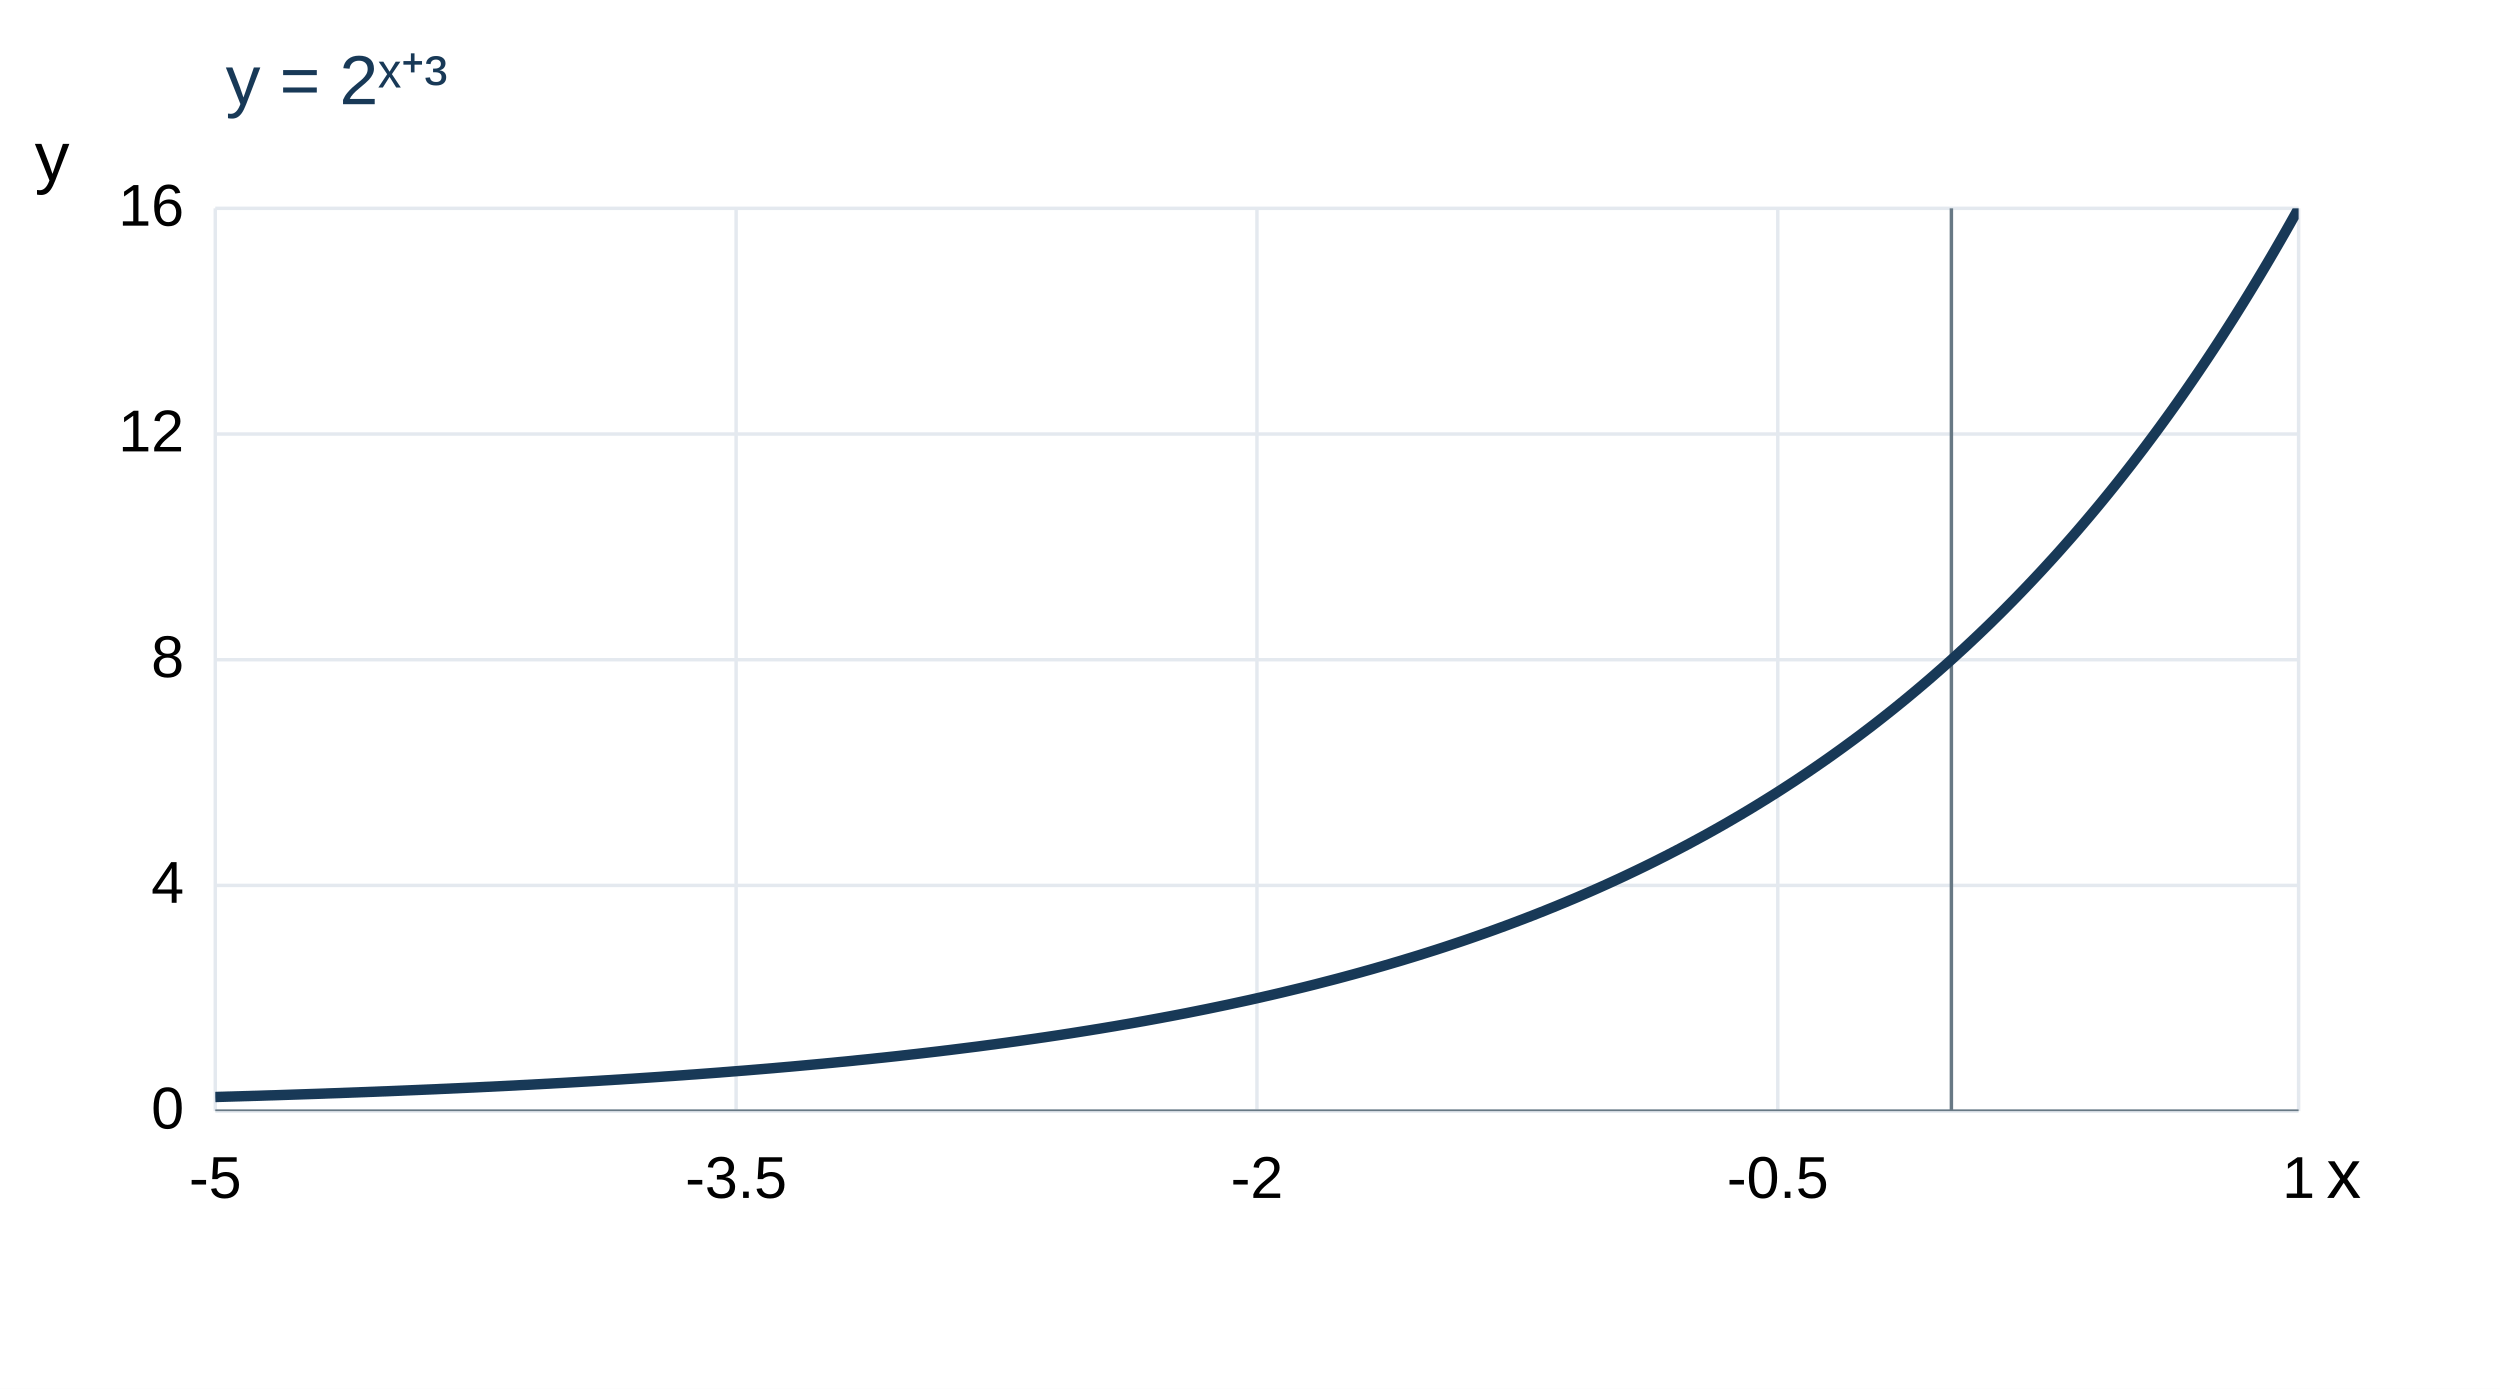
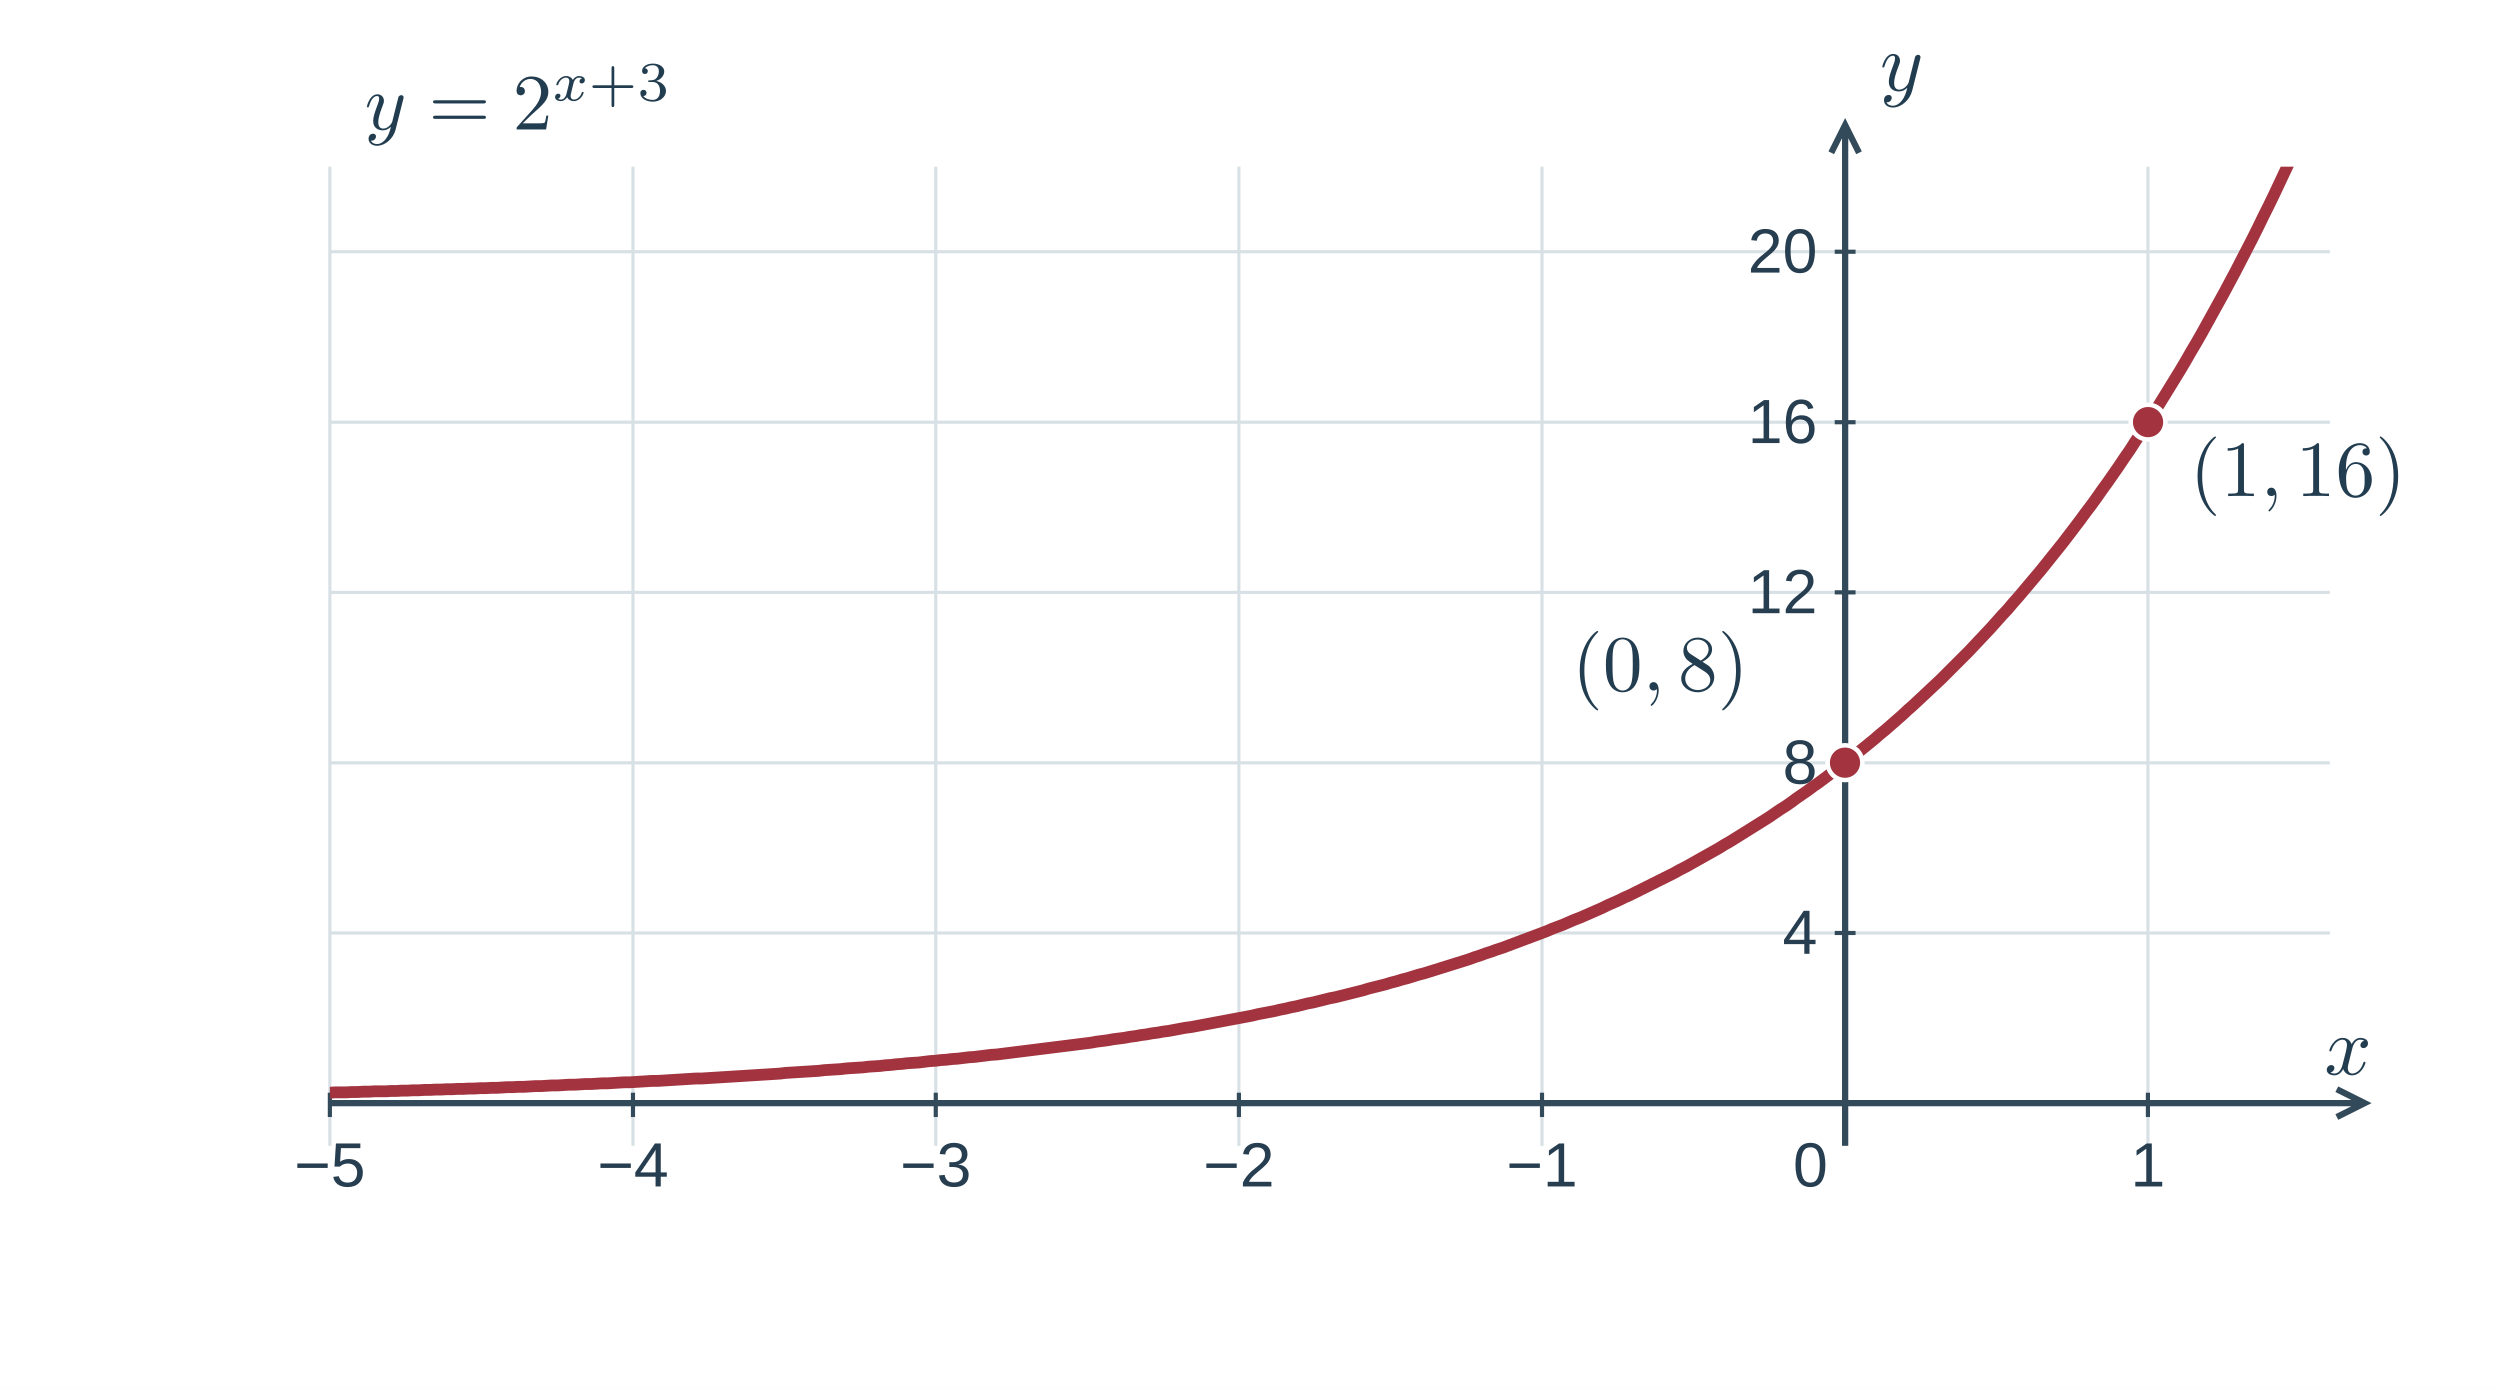
- <svg xmlns="http://www.w3.org/2000/svg" viewBox="0 0 720 400">
+ <svg xmlns="http://www.w3.org/2000/svg" xmlns:xlink="http://www.w3.org/1999/xlink" viewBox="0 0 720 400" role="img">
  <rect width="720" height="400" fill="white" />
  <defs>
    <clipPath id="plot">
-       <rect x="62" y="60" width="600" height="260" />
+       <rect x="95" y="48" width="576" height="282" />
    </clipPath>
  </defs>
-   <path d="M62.0 60 V320 M62 320.0 H662" stroke="#e4e9ef" />
-   <text x="62.0" y="345" text-anchor="middle" font-family="Arial" font-size="17">-5</text>
-   <text x="53" y="325.0" text-anchor="end" font-family="Arial" font-size="17">0</text>
-   <path d="M212.0 60 V320 M62 255.0 H662" stroke="#e4e9ef" />
-   <text x="212.0" y="345" text-anchor="middle" font-family="Arial" font-size="17">-3.5</text>
-   <text x="53" y="260.0" text-anchor="end" font-family="Arial" font-size="17">4</text>
-   <path d="M362.0 60 V320 M62 190.0 H662" stroke="#e4e9ef" />
-   <text x="362.0" y="345" text-anchor="middle" font-family="Arial" font-size="17">-2</text>
-   <text x="53" y="195.0" text-anchor="end" font-family="Arial" font-size="17">8</text>
-   <path d="M512.0 60 V320 M62 125.0 H662" stroke="#e4e9ef" />
-   <text x="512.0" y="345" text-anchor="middle" font-family="Arial" font-size="17">-0.5</text>
-   <text x="53" y="130.0" text-anchor="end" font-family="Arial" font-size="17">12</text>
-   <path d="M662.0 60 V320 M62 60.0 H662" stroke="#e4e9ef" />
-   <text x="662.0" y="345" text-anchor="middle" font-family="Arial" font-size="17">1</text>
-   <text x="53" y="65.0" text-anchor="end" font-family="Arial" font-size="17">16</text>
+   <path d="M95.0 48V330" stroke="#d7e0e5" stroke-width="0.9" fill="none" />
+   <path d="M182.3 48V330" stroke="#d7e0e5" stroke-width="0.9" fill="none" />
+   <path d="M269.5 48V330" stroke="#d7e0e5" stroke-width="0.9" fill="none" />
+   <path d="M356.8 48V330" stroke="#d7e0e5" stroke-width="0.9" fill="none" />
+   <path d="M444.1 48V330" stroke="#d7e0e5" stroke-width="0.9" fill="none" />
+   <path d="M531.4 48V330" stroke="#d7e0e5" stroke-width="0.9" fill="none" />
+   <path d="M618.6 48V330" stroke="#d7e0e5" stroke-width="0.9" fill="none" />
+   <path d="M95 317.7H671" stroke="#d7e0e5" stroke-width="0.9" fill="none" />
+   <path d="M95 268.7H671" stroke="#d7e0e5" stroke-width="0.9" fill="none" />
+   <path d="M95 219.7H671" stroke="#d7e0e5" stroke-width="0.9" fill="none" />
+   <path d="M95 170.6H671" stroke="#d7e0e5" stroke-width="0.9" fill="none" />
+   <path d="M95 121.6H671" stroke="#d7e0e5" stroke-width="0.9" fill="none" />
+   <path d="M95 72.5H671" stroke="#d7e0e5" stroke-width="0.9" fill="none" />
+   <path d="M95 317.7H681m-8 -4 8 4 -8 4M531.4 330V36m-4 8 4 -8 4 8" stroke="#324a59" stroke-width="1.8" fill="none" />
+   <path d="M95.0 314.7v7" stroke="#324a59" stroke-width="1.2" fill="none" />
+   <text x="95.0" y="341.7" text-anchor="middle" font-family="Arial, sans-serif" font-size="18" fill="#273e50">−5</text>
+   <path d="M182.3 314.7v7" stroke="#324a59" stroke-width="1.2" fill="none" />
+   <text x="182.3" y="341.7" text-anchor="middle" font-family="Arial, sans-serif" font-size="18" fill="#273e50">−4</text>
+   <path d="M269.5 314.7v7" stroke="#324a59" stroke-width="1.2" fill="none" />
+   <text x="269.5" y="341.7" text-anchor="middle" font-family="Arial, sans-serif" font-size="18" fill="#273e50">−3</text>
+   <path d="M356.8 314.7v7" stroke="#324a59" stroke-width="1.2" fill="none" />
+   <text x="356.8" y="341.7" text-anchor="middle" font-family="Arial, sans-serif" font-size="18" fill="#273e50">−2</text>
+   <path d="M444.1 314.7v7" stroke="#324a59" stroke-width="1.2" fill="none" />
+   <text x="444.1" y="341.7" text-anchor="middle" font-family="Arial, sans-serif" font-size="18" fill="#273e50">−1</text>
+   <path d="M531.4 314.7v7" stroke="#324a59" stroke-width="1.2" fill="none" />
+   <text x="521.4" y="341.7" text-anchor="middle" font-family="Arial, sans-serif" font-size="18" fill="#273e50">0</text>
+   <path d="M618.6 314.7v7" stroke="#324a59" stroke-width="1.2" fill="none" />
+   <text x="618.6" y="341.7" text-anchor="middle" font-family="Arial, sans-serif" font-size="18" fill="#273e50">1</text>
+   <path d="M528.4 268.7h6" stroke="#324a59" stroke-width="1.2" fill="none" />
+   <text x="523.4" y="274.7" text-anchor="end" font-family="Arial, sans-serif" font-size="18" fill="#273e50">4</text>
+   <path d="M528.4 219.7h6" stroke="#324a59" stroke-width="1.2" fill="none" />
+   <text x="523.4" y="225.7" text-anchor="end" font-family="Arial, sans-serif" font-size="18" fill="#273e50">8</text>
+   <path d="M528.4 170.6h6" stroke="#324a59" stroke-width="1.2" fill="none" />
+   <text x="523.4" y="176.6" text-anchor="end" font-family="Arial, sans-serif" font-size="18" fill="#273e50">12</text>
+   <path d="M528.4 121.6h6" stroke="#324a59" stroke-width="1.2" fill="none" />
+   <text x="523.4" y="127.6" text-anchor="end" font-family="Arial, sans-serif" font-size="18" fill="#273e50">16</text>
+   <path d="M528.4 72.5h6" stroke="#324a59" stroke-width="1.2" fill="none" />
+   <text x="523.4" y="78.5" text-anchor="end" font-family="Arial, sans-serif" font-size="18" fill="#273e50">20</text>
+   <svg x="669.4" y="298.9" width="12.6" height="10.8" viewBox="76.712 58.361 5.25 4.513" fill="#233d50">
+     <defs>
+       <path id="m42-g2-120" d="M3.328-3.009C3.387-3.268 3.616-4.184 4.314-4.184C4.364-4.184 4.603-4.184 4.812-4.055C4.533-4.005 4.334-3.756 4.334-3.517C4.334-3.357 4.443-3.168 4.712-3.168C4.932-3.168 5.25-3.347 5.25-3.746C5.25-4.264 4.663-4.403 4.324-4.403C3.746-4.403 3.397-3.875 3.278-3.646C3.029-4.304 2.491-4.403 2.202-4.403C1.166-4.403 .598-3.118 .598-2.869C.598-2.77 .697-2.77 .717-2.77C.797-2.77 .827-2.79 .847-2.879C1.186-3.935 1.843-4.184 2.182-4.184C2.371-4.184 2.72-4.095 2.72-3.517C2.72-3.208 2.55-2.54 2.182-1.146C2.022-.528 1.674-.11 1.235-.11C1.176-.11 .946-.11 .737-.239C.986-.289 1.205-.498 1.205-.777C1.205-1.046 .986-1.126 .837-1.126C.538-1.126 .289-.867 .289-.548C.289-.09 .787 .11 1.225 .11C1.883 .11 2.242-.588 2.271-.648C2.391-.279 2.75 .11 3.347 .11C4.374 .11 4.941-1.176 4.941-1.425C4.941-1.524 4.852-1.524 4.822-1.524C4.732-1.524 4.712-1.484 4.692-1.415C4.364-.349 3.686-.11 3.367-.11C2.979-.11 2.819-.428 2.819-.767C2.819-.986 2.879-1.205 2.989-1.644L3.328-3.009Z" />
+     </defs>
+     <g id="m42-page1">
+       <use x="76.712" y="62.765" xlink:href="#m42-g2-120" />
+     </g>
+   </svg>
+   <svg x="541.4" y="15.5" width="11.7" height="15.5" viewBox="76.712 58.361 4.882 6.446" fill="#233d50">
+     <defs>
+       <path id="m43-g2-121" d="M4.842-3.796C4.882-3.935 4.882-3.955 4.882-4.025C4.882-4.204 4.742-4.294 4.593-4.294C4.493-4.294 4.334-4.234 4.244-4.085C4.224-4.035 4.144-3.726 4.105-3.547C4.035-3.288 3.965-3.019 3.905-2.75L3.457-.956C3.417-.807 2.989-.11 2.331-.11C1.823-.11 1.714-.548 1.714-.917C1.714-1.375 1.883-1.993 2.222-2.869C2.381-3.278 2.421-3.387 2.421-3.587C2.421-4.035 2.102-4.403 1.604-4.403C.658-4.403 .289-2.959 .289-2.869C.289-2.77 .389-2.77 .408-2.77C.508-2.77 .518-2.79 .568-2.949C.837-3.885 1.235-4.184 1.574-4.184C1.654-4.184 1.823-4.184 1.823-3.866C1.823-3.616 1.724-3.357 1.654-3.168C1.255-2.112 1.076-1.544 1.076-1.076C1.076-.189 1.704 .11 2.291 .11C2.68 .11 3.019-.06 3.298-.339C3.168 .179 3.049 .667 2.65 1.196C2.391 1.534 2.012 1.823 1.554 1.823C1.415 1.823 .966 1.793 .797 1.405C.956 1.405 1.086 1.405 1.225 1.285C1.325 1.196 1.425 1.066 1.425 .877C1.425 .568 1.156 .528 1.056 .528C.827 .528 .498 .687 .498 1.176C.498 1.674 .936 2.042 1.554 2.042C2.58 2.042 3.606 1.136 3.885 .01L4.842-3.796Z" />
+     </defs>
+     <g id="m43-page2">
+       <use x="76.712" y="62.765" xlink:href="#m43-g2-121" />
+     </g>
+   </svg>
  <g clip-path="url(#plot)">
-     <path d="M62 320.0 H662 M562.0 320 V60" stroke="#687985" />
-     <polyline points="62.00,315.94 63.20,315.90 64.40,315.87 65.60,315.83 66.80,315.80 68.00,315.76 69.20,315.73 70.40,315.69 71.60,315.66 72.80,315.62 74.00,315.59 75.20,315.55 76.40,315.51 77.60,315.47 78.80,315.44 80.00,315.40 81.20,315.36 82.40,315.32 83.60,315.28 84.80,315.24 86.00,315.20 87.20,315.16 88.40,315.12 89.60,315.08 90.80,315.04 92.00,315.00 93.20,314.96 94.40,314.91 95.60,314.87 96.80,314.83 98.00,314.79 99.20,314.74 100.40,314.70 101.60,314.65 102.80,314.61 104.00,314.56 105.20,314.52 106.40,314.47 107.60,314.43 108.80,314.38 110.00,314.33 111.20,314.29 112.40,314.24 113.60,314.19 114.80,314.14 116.00,314.09 117.20,314.04 118.40,313.99 119.60,313.94 120.80,313.89 122.00,313.84 123.20,313.79 124.40,313.74 125.60,313.69 126.80,313.63 128.00,313.58 129.20,313.53 130.40,313.47 131.60,313.42 132.80,313.36 134.00,313.31 135.20,313.25 136.40,313.20 137.60,313.14 138.80,313.08 140.00,313.02 141.20,312.97 142.40,312.91 143.60,312.85 144.80,312.79 146.00,312.73 147.20,312.67 148.40,312.61 149.60,312.54 150.80,312.48 152.00,312.42 153.20,312.36 154.40,312.29 155.60,312.23 156.80,312.16 158.00,312.10 159.20,312.03 160.40,311.96 161.60,311.90 162.80,311.83 164.00,311.76 165.20,311.69 166.40,311.62 167.60,311.55 168.80,311.48 170.00,311.41 171.20,311.34 172.40,311.27 173.60,311.19 174.80,311.12 176.00,311.05 177.20,310.97 178.40,310.90 179.60,310.82 180.80,310.74 182.00,310.67 183.20,310.59 184.40,310.51 185.60,310.43 186.80,310.35 188.00,310.27 189.20,310.19 190.40,310.11 191.60,310.02 192.80,309.94 194.00,309.86 195.20,309.77 196.40,309.69 197.60,309.60 198.80,309.51 200.00,309.43 201.20,309.34 202.40,309.25 203.60,309.16 204.80,309.07 206.00,308.98 207.20,308.89 208.40,308.79 209.60,308.70 210.80,308.60 212.00,308.51 213.20,308.41 214.40,308.32 215.60,308.22 216.80,308.12 218.00,308.02 219.20,307.92 220.40,307.82 221.60,307.72 222.80,307.62 224.00,307.51 225.20,307.41 226.40,307.30 227.60,307.20 228.80,307.09 230.00,306.98 231.20,306.87 232.40,306.76 233.60,306.65 234.80,306.54 236.00,306.43 237.20,306.32 238.40,306.20 239.60,306.09 240.80,305.97 242.00,305.85 243.20,305.74 244.40,305.62 245.60,305.50 246.80,305.37 248.00,305.25 249.20,305.13 250.40,305.01 251.60,304.88 252.80,304.75 254.00,304.63 255.20,304.50 256.40,304.37 257.60,304.24 258.80,304.11 260.00,303.97 261.20,303.84 262.40,303.70 263.60,303.57 264.80,303.43 266.00,303.29 267.20,303.15 268.40,303.01 269.60,302.87 270.80,302.73 272.00,302.58 273.20,302.44 274.40,302.29 275.60,302.14 276.80,301.99 278.00,301.84 279.20,301.69 280.40,301.54 281.60,301.39 282.80,301.23 284.00,301.07 285.20,300.91 286.40,300.76 287.60,300.59 288.80,300.43 290.00,300.27 291.20,300.10 292.40,299.94 293.60,299.77 294.80,299.60 296.00,299.43 297.20,299.26 298.40,299.09 299.60,298.91 300.80,298.74 302.00,298.56 303.20,298.38 304.40,298.20 305.60,298.02 306.80,297.83 308.00,297.65 309.20,297.46 310.40,297.27 311.60,297.08 312.80,296.89 314.00,296.70 315.20,296.50 316.40,296.31 317.60,296.11 318.80,295.91 320.00,295.71 321.20,295.51 322.40,295.30 323.60,295.09 324.80,294.89 326.00,294.68 327.20,294.47 328.40,294.25 329.60,294.04 330.80,293.82 332.00,293.60 333.20,293.38 334.40,293.16 335.60,292.93 336.80,292.71 338.00,292.48 339.20,292.25 340.40,292.02 341.60,291.79 342.80,291.55 344.00,291.31 345.20,291.07 346.40,290.83 347.60,290.59 348.80,290.34 350.00,290.09 351.20,289.84 352.40,289.59 353.60,289.34 354.80,289.08 356.00,288.82 357.20,288.56 358.40,288.30 359.60,288.04 360.80,287.77 362.00,287.50 363.20,287.23 364.40,286.95 365.60,286.68 366.80,286.40 368.00,286.12 369.20,285.84 370.40,285.55 371.60,285.26 372.80,284.97 374.00,284.68 375.20,284.39 376.40,284.09 377.60,283.79 378.80,283.49 380.00,283.18 381.20,282.87 382.40,282.56 383.60,282.25 384.80,281.94 386.00,281.62 387.20,281.30 388.40,280.97 389.60,280.65 390.80,280.32 392.00,279.99 393.20,279.65 394.40,279.32 395.60,278.98 396.80,278.63 398.00,278.29 399.20,277.94 400.40,277.59 401.60,277.23 402.80,276.88 404.00,276.52 405.20,276.15 406.40,275.79 407.60,275.42 408.80,275.05 410.00,274.67 411.20,274.29 412.40,273.91 413.60,273.53 414.80,273.14 416.00,272.75 417.20,272.35 418.40,271.95 419.60,271.55 420.80,271.15 422.00,270.74 423.20,270.33 424.40,269.91 425.60,269.49 426.80,269.07 428.00,268.65 429.20,268.22 430.40,267.79 431.60,267.35 432.80,266.91 434.00,266.47 435.20,266.02 436.40,265.57 437.60,265.11 438.80,264.66 440.00,264.19 441.20,263.73 442.40,263.26 443.60,262.78 444.80,262.31 446.00,261.82 447.20,261.34 448.40,260.85 449.60,260.35 450.80,259.86 452.00,259.35 453.20,258.85 454.40,258.34 455.60,257.82 456.80,257.30 458.00,256.78 459.20,256.25 460.40,255.72 461.60,255.18 462.80,254.64 464.00,254.09 465.20,253.54 466.40,252.99 467.60,252.43 468.80,251.86 470.00,251.29 471.20,250.72 472.40,250.14 473.60,249.56 474.80,248.97 476.00,248.38 477.20,247.78 478.40,247.17 479.60,246.57 480.80,245.95 482.00,245.33 483.20,244.71 484.40,244.08 485.60,243.45 486.80,242.81 488.00,242.16 489.20,241.51 490.40,240.86 491.60,240.20 492.80,239.53 494.00,238.86 495.20,238.18 496.40,237.50 497.60,236.81 498.80,236.11 500.00,235.41 501.20,234.71 502.40,233.99 503.60,233.28 504.80,232.55 506.00,231.82 507.20,231.08 508.40,230.34 509.60,229.59 510.80,228.84 512.00,228.08 513.20,227.31 514.40,226.53 515.60,225.75 516.80,224.97 518.00,224.17 519.20,223.37 520.40,222.57 521.60,221.75 522.80,220.93 524.00,220.10 525.20,219.27 526.40,218.43 527.60,217.58 528.80,216.72 530.00,215.86 531.20,214.99 532.40,214.11 533.60,213.23 534.80,212.34 536.00,211.44 537.20,210.53 538.40,209.62 539.60,208.70 540.80,207.77 542.00,206.83 543.20,205.88 544.40,204.93 545.60,203.97 546.80,203.00 548.00,202.02 549.20,201.04 550.40,200.04 551.60,199.04 552.80,198.03 554.00,197.01 555.20,195.99 556.40,194.95 557.60,193.90 558.80,192.85 560.00,191.79 561.20,190.72 562.40,189.64 563.60,188.55 564.80,187.45 566.00,186.35 567.20,185.23 568.40,184.10 569.60,182.97 570.80,181.82 572.00,180.67 573.20,179.51 574.40,178.33 575.60,177.15 576.80,175.96 578.00,174.75 579.20,173.54 580.40,172.32 581.60,171.08 582.80,169.84 584.00,168.58 585.20,167.32 586.40,166.04 587.60,164.76 588.80,163.46 590.00,162.15 591.20,160.84 592.40,159.51 593.60,158.17 594.80,156.81 596.00,155.45 597.20,154.08 598.40,152.69 599.60,151.29 600.80,149.88 602.00,148.46 603.20,147.03 604.40,145.59 605.60,144.13 606.80,142.66 608.00,141.18 609.20,139.69 610.40,138.18 611.60,136.66 612.80,135.13 614.00,133.59 615.20,132.03 616.40,130.46 617.60,128.88 618.80,127.28 620.00,125.67 621.20,124.05 622.40,122.41 623.60,120.76 624.80,119.10 626.00,117.42 627.20,115.73 628.40,114.02 629.60,112.30 630.80,110.56 632.00,108.81 633.20,107.05 634.40,105.27 635.60,103.48 636.80,101.67 638.00,99.85 639.20,98.01 640.40,96.15 641.60,94.28 642.80,92.40 644.00,90.50 645.20,88.58 646.40,86.65 647.60,84.70 648.80,82.73 650.00,80.75 651.20,78.75 652.40,76.74 653.60,74.71 654.80,72.66 656.00,70.59 657.20,68.51 658.40,66.41 659.60,64.29 660.80,62.15 662.00,60.00" fill="none" stroke="#183957" stroke-width="3" />
+     <path d="M95.0 314.7 L96.6 314.6 L98.2 314.6 L99.8 314.6 L101.4 314.5 L103.0 314.5 L104.6 314.4 L106.2 314.4 L107.8 314.3 L109.4 314.3 L111.0 314.3 L112.6 314.2 L114.2 314.2 L115.8 314.1 L117.4 314.1 L119.0 314.0 L120.6 314.0 L122.2 313.9 L123.8 313.9 L125.4 313.8 L127.0 313.8 L128.6 313.7 L130.2 313.7 L131.8 313.6 L133.4 313.6 L135.0 313.5 L136.6 313.5 L138.2 313.4 L139.8 313.4 L141.4 313.3 L143.0 313.3 L144.6 313.2 L146.2 313.1 L147.8 313.1 L149.4 313.0 L151.0 313.0 L152.6 312.9 L154.2 312.8 L155.8 312.8 L157.4 312.7 L159.0 312.6 L160.6 312.6 L162.2 312.5 L163.8 312.4 L165.4 312.4 L167.0 312.3 L168.6 312.2 L170.2 312.2 L171.8 312.1 L173.4 312.0 L175.0 312.0 L176.6 311.9 L178.2 311.8 L179.8 311.7 L181.4 311.7 L183.0 311.6 L184.6 311.5 L186.2 311.4 L187.8 311.3 L189.4 311.3 L191.0 311.2 L192.6 311.1 L194.2 311.0 L195.8 310.9 L197.4 310.8 L199.0 310.7 L200.6 310.6 L202.2 310.6 L203.8 310.5 L205.4 310.4 L207.0 310.3 L208.6 310.2 L210.2 310.1 L211.8 310.0 L213.4 309.9 L215.0 309.8 L216.6 309.7 L218.2 309.6 L219.8 309.5 L221.4 309.4 L223.0 309.3 L224.6 309.2 L226.2 309.0 L227.8 308.9 L229.4 308.8 L231.0 308.7 L232.6 308.6 L234.2 308.5 L235.8 308.4 L237.4 308.2 L239.0 308.1 L240.6 308.0 L242.2 307.9 L243.8 307.7 L245.4 307.6 L247.0 307.5 L248.6 307.4 L250.2 307.2 L251.8 307.1 L253.4 307.0 L255.0 306.8 L256.6 306.7 L258.2 306.5 L259.8 306.4 L261.4 306.2 L263.0 306.1 L264.6 306.0 L266.2 305.8 L267.8 305.6 L269.4 305.5 L271.0 305.3 L272.6 305.2 L274.2 305.0 L275.8 304.9 L277.4 304.7 L279.0 304.5 L280.6 304.4 L282.2 304.2 L283.8 304.0 L285.4 303.8 L287.0 303.7 L288.6 303.5 L290.2 303.3 L291.8 303.1 L293.4 302.9 L295.0 302.7 L296.6 302.5 L298.2 302.3 L299.8 302.1 L301.4 301.9 L303.0 301.7 L304.6 301.5 L306.2 301.3 L307.8 301.1 L309.4 300.9 L311.0 300.7 L312.6 300.5 L314.2 300.3 L315.8 300.0 L317.4 299.8 L319.0 299.6 L320.6 299.3 L322.2 299.1 L323.8 298.9 L325.4 298.6 L327.0 298.4 L328.6 298.1 L330.2 297.9 L331.8 297.6 L333.4 297.4 L335.0 297.1 L336.6 296.9 L338.2 296.6 L339.8 296.3 L341.4 296.0 L343.0 295.8 L344.6 295.5 L346.2 295.2 L347.8 294.9 L349.4 294.6 L351.0 294.3 L352.6 294.0 L354.2 293.7 L355.8 293.4 L357.4 293.1 L359.0 292.8 L360.6 292.5 L362.2 292.1 L363.8 291.8 L365.4 291.5 L367.0 291.2 L368.6 290.8 L370.2 290.5 L371.8 290.1 L373.4 289.8 L375.0 289.4 L376.6 289.0 L378.2 288.7 L379.8 288.3 L381.4 287.9 L383.0 287.5 L384.6 287.2 L386.2 286.8 L387.8 286.4 L389.4 286.0 L391.0 285.6 L392.6 285.2 L394.2 284.7 L395.8 284.3 L397.4 283.9 L399.0 283.5 L400.6 283.0 L402.2 282.6 L403.8 282.1 L405.4 281.7 L407.0 281.2 L408.6 280.7 L410.2 280.3 L411.8 279.8 L413.4 279.3 L415.0 278.8 L416.6 278.3 L418.2 277.8 L419.8 277.3 L421.4 276.8 L423.0 276.3 L424.6 275.7 L426.2 275.2 L427.8 274.6 L429.4 274.1 L431.0 273.5 L432.6 273.0 L434.2 272.4 L435.8 271.8 L437.4 271.2 L439.0 270.6 L440.6 270.0 L442.2 269.4 L443.8 268.8 L445.4 268.2 L447.0 267.5 L448.6 266.9 L450.2 266.3 L451.8 265.6 L453.4 264.9 L455.0 264.3 L456.6 263.6 L458.2 262.9 L459.8 262.2 L461.4 261.5 L463.0 260.7 L464.6 260.0 L466.2 259.3 L467.8 258.5 L469.4 257.8 L471.0 257.0 L472.6 256.2 L474.2 255.4 L475.8 254.6 L477.4 253.8 L479.0 253.0 L480.6 252.2 L482.2 251.4 L483.8 250.5 L485.4 249.7 L487.0 248.8 L488.6 247.9 L490.2 247.0 L491.8 246.1 L493.4 245.2 L495.0 244.3 L496.6 243.3 L498.2 242.4 L499.8 241.4 L501.4 240.4 L503.0 239.4 L504.6 238.4 L506.2 237.4 L507.8 236.4 L509.4 235.4 L511.0 234.3 L512.6 233.2 L514.2 232.2 L515.8 231.1 L517.4 229.9 L519.0 228.8 L520.6 227.7 L522.2 226.5 L523.8 225.4 L525.4 224.2 L527.0 223.0 L528.6 221.8 L530.2 220.6 L531.8 219.3 L533.4 218.1 L535.0 216.8 L536.6 215.5 L538.2 214.2 L539.8 212.9 L541.4 211.5 L543.0 210.2 L544.6 208.8 L546.2 207.4 L547.8 206.0 L549.4 204.5 L551.0 203.1 L552.6 201.6 L554.2 200.1 L555.8 198.6 L557.4 197.1 L559.0 195.6 L560.6 194.0 L562.2 192.4 L563.8 190.8 L565.4 189.2 L567.0 187.6 L568.6 185.9 L570.2 184.2 L571.8 182.5 L573.4 180.8 L575.0 179.0 L576.6 177.2 L578.2 175.5 L579.8 173.6 L581.4 171.8 L583.0 169.9 L584.6 168.0 L586.2 166.1 L587.8 164.2 L589.4 162.2 L591.0 160.2 L592.6 158.2 L594.2 156.2 L595.8 154.1 L597.4 152.0 L599.0 149.9 L600.6 147.7 L602.2 145.6 L603.8 143.4 L605.4 141.1 L607.0 138.9 L608.6 136.6 L610.2 134.3 L611.8 131.9 L613.4 129.6 L615.0 127.1 L616.6 124.7 L618.2 122.2 L619.8 119.7 L621.4 117.2 L623.0 114.6 L624.6 112.0 L626.2 109.4 L627.8 106.8 L629.4 104.1 L631.0 101.3 L632.6 98.6 L634.2 95.8 L635.8 92.9 L637.4 90.0 L639.0 87.1 L640.6 84.2 L642.2 81.2 L643.8 78.2 L645.4 75.1 L647.0 72.0 L648.6 68.9 L650.2 65.7 L651.8 62.4 L653.4 59.2 L655.0 55.9 L656.6 52.5 L658.2 49.1 L659.8 45.7 L661.4 42.2 L663.0 38.7 L664.6 35.1 L666.2 31.5 L667.8 27.9 L669.4 24.1 L671.0 20.4" stroke="#a2333f" stroke-width="3.4" fill="none" />
  </g>
-   <text x="65" y="30" font-family="Arial" font-size="20" fill="#183957">y = 2ˣ⁺³</text>
-   <text x="670" y="345" font-family="Arial" font-size="20">x</text>
-   <text x="10" y="52" font-family="Arial" font-size="20">y</text>
+   <circle cx="531.36" cy="219.65" r="5" fill="#a2333f" stroke="white" stroke-width="1.3" />
+   <circle cx="618.64" cy="121.57" r="5" fill="#a2333f" stroke="white" stroke-width="1.3" />
+   <svg x="452.7" y="181.7" width="48.6" height="22.9" viewBox="76.712 55.293 21.144 9.963" fill="#233d50">
+     <defs>
+       <path id="m49-g2-59" d="M2.022-.01C2.022-.667 1.773-1.056 1.385-1.056C1.056-1.056 .857-.807 .857-.528C.857-.259 1.056 0 1.385 0C1.504 0 1.634-.04 1.733-.13C1.763-.149 1.773-.159 1.783-.159S1.803-.149 1.803-.01C1.803 .727 1.455 1.325 1.126 1.654C1.016 1.763 1.016 1.783 1.016 1.813C1.016 1.883 1.066 1.923 1.116 1.923C1.225 1.923 2.022 1.156 2.022-.01Z" />
+       <path id="m49-g4-40" d="M3.298 2.391C3.298 2.361 3.298 2.341 3.128 2.172C1.883 .917 1.564-.966 1.564-2.491C1.564-4.224 1.943-5.958 3.168-7.203C3.298-7.323 3.298-7.342 3.298-7.372C3.298-7.442 3.258-7.472 3.198-7.472C3.098-7.472 2.202-6.795 1.614-5.529C1.106-4.433 .986-3.328 .986-2.491C.986-1.714 1.096-.508 1.644 .618C2.242 1.843 3.098 2.491 3.198 2.491C3.258 2.491 3.298 2.461 3.298 2.391Z" />
+       <path id="m49-g4-41" d="M2.879-2.491C2.879-3.268 2.77-4.473 2.222-5.599C1.624-6.824 .767-7.472 .667-7.472C.608-7.472 .568-7.432 .568-7.372C.568-7.342 .568-7.323 .757-7.143C1.733-6.157 2.301-4.573 2.301-2.491C2.301-.787 1.933 .966 .697 2.222C.568 2.341 .568 2.361 .568 2.391C.568 2.451 .608 2.491 .667 2.491C.767 2.491 1.664 1.813 2.252 .548C2.76-.548 2.879-1.654 2.879-2.491Z" />
+       <path id="m49-g4-48" d="M4.583-3.188C4.583-3.985 4.533-4.782 4.184-5.519C3.726-6.476 2.909-6.635 2.491-6.635C1.893-6.635 1.166-6.376 .757-5.45C.438-4.762 .389-3.985 .389-3.188C.389-2.441 .428-1.544 .837-.787C1.265 .02 1.993 .219 2.481 .219C3.019 .219 3.776 .01 4.214-.936C4.533-1.624 4.583-2.401 4.583-3.188ZM2.481 0C2.092 0 1.504-.249 1.325-1.205C1.215-1.803 1.215-2.72 1.215-3.308C1.215-3.945 1.215-4.603 1.295-5.141C1.484-6.326 2.232-6.416 2.481-6.416C2.809-6.416 3.467-6.237 3.656-5.25C3.756-4.692 3.756-3.935 3.756-3.308C3.756-2.56 3.756-1.883 3.646-1.245C3.497-.299 2.929 0 2.481 0Z" />
+       <path id="m49-g4-56" d="M1.624-4.553C1.166-4.852 1.126-5.191 1.126-5.36C1.126-5.968 1.773-6.386 2.481-6.386C3.208-6.386 3.846-5.868 3.846-5.151C3.846-4.583 3.457-4.105 2.859-3.756L1.624-4.553ZM3.078-3.606C3.796-3.975 4.284-4.493 4.284-5.151C4.284-6.067 3.397-6.635 2.491-6.635C1.494-6.635 .687-5.898 .687-4.971C.687-4.792 .707-4.344 1.126-3.875C1.235-3.756 1.604-3.507 1.853-3.337C1.275-3.049 .418-2.491 .418-1.504C.418-.448 1.435 .219 2.481 .219C3.606 .219 4.553-.608 4.553-1.674C4.553-2.032 4.443-2.481 4.065-2.899C3.875-3.108 3.716-3.208 3.078-3.606ZM2.082-3.188L3.308-2.411C3.587-2.222 4.055-1.923 4.055-1.315C4.055-.578 3.308-.06 2.491-.06C1.634-.06 .917-.677 .917-1.504C.917-2.082 1.235-2.72 2.082-3.188Z" />
+     </defs>
+     <g id="m49-page3">
+       <use x="76.712" y="62.765" xlink:href="#m49-g4-40" />
+       <use x="80.587" y="62.765" xlink:href="#m49-g4-48" />
+       <use x="85.568" y="62.765" xlink:href="#m49-g2-59" />
+       <use x="89.996" y="62.765" xlink:href="#m49-g4-56" />
+       <use x="94.977" y="62.765" xlink:href="#m49-g4-41" />
+     </g>
+   </svg>
+   <svg x="630.6" y="125.7" width="60.1" height="22.9" viewBox="76.712 55.293 26.125 9.963" fill="#233d50">
+     <defs>
+       <path id="m50-g2-59" d="M2.022-.01C2.022-.667 1.773-1.056 1.385-1.056C1.056-1.056 .857-.807 .857-.528C.857-.259 1.056 0 1.385 0C1.504 0 1.634-.04 1.733-.13C1.763-.149 1.773-.159 1.783-.159S1.803-.149 1.803-.01C1.803 .727 1.455 1.325 1.126 1.654C1.016 1.763 1.016 1.783 1.016 1.813C1.016 1.883 1.066 1.923 1.116 1.923C1.225 1.923 2.022 1.156 2.022-.01Z" />
+       <path id="m50-g4-40" d="M3.298 2.391C3.298 2.361 3.298 2.341 3.128 2.172C1.883 .917 1.564-.966 1.564-2.491C1.564-4.224 1.943-5.958 3.168-7.203C3.298-7.323 3.298-7.342 3.298-7.372C3.298-7.442 3.258-7.472 3.198-7.472C3.098-7.472 2.202-6.795 1.614-5.529C1.106-4.433 .986-3.328 .986-2.491C.986-1.714 1.096-.508 1.644 .618C2.242 1.843 3.098 2.491 3.198 2.491C3.258 2.491 3.298 2.461 3.298 2.391Z" />
+       <path id="m50-g4-41" d="M2.879-2.491C2.879-3.268 2.77-4.473 2.222-5.599C1.624-6.824 .767-7.472 .667-7.472C.608-7.472 .568-7.432 .568-7.372C.568-7.342 .568-7.323 .757-7.143C1.733-6.157 2.301-4.573 2.301-2.491C2.301-.787 1.933 .966 .697 2.222C.568 2.341 .568 2.361 .568 2.391C.568 2.451 .608 2.491 .667 2.491C.767 2.491 1.664 1.813 2.252 .548C2.76-.548 2.879-1.654 2.879-2.491Z" />
+       <path id="m50-g4-49" d="M2.929-6.376C2.929-6.615 2.929-6.635 2.7-6.635C2.082-5.998 1.205-5.998 .887-5.998V-5.689C1.086-5.689 1.674-5.689 2.192-5.948V-.787C2.192-.428 2.162-.309 1.265-.309H.946V0C1.295-.03 2.162-.03 2.56-.03S3.826-.03 4.174 0V-.309H3.856C2.959-.309 2.929-.418 2.929-.787V-6.376Z" />
+       <path id="m50-g4-54" d="M1.315-3.268V-3.507C1.315-6.027 2.55-6.386 3.059-6.386C3.298-6.386 3.716-6.326 3.935-5.988C3.786-5.988 3.387-5.988 3.387-5.539C3.387-5.23 3.626-5.081 3.846-5.081C4.005-5.081 4.304-5.171 4.304-5.559C4.304-6.157 3.866-6.635 3.039-6.635C1.763-6.635 .418-5.35 .418-3.148C.418-.488 1.574 .219 2.501 .219C3.606 .219 4.553-.717 4.553-2.032C4.553-3.298 3.666-4.254 2.56-4.254C1.883-4.254 1.514-3.746 1.315-3.268ZM2.501-.06C1.873-.06 1.574-.658 1.514-.807C1.335-1.275 1.335-2.072 1.335-2.252C1.335-3.029 1.654-4.025 2.55-4.025C2.71-4.025 3.168-4.025 3.477-3.407C3.656-3.039 3.656-2.531 3.656-2.042C3.656-1.564 3.656-1.066 3.487-.707C3.188-.11 2.73-.06 2.501-.06Z" />
+     </defs>
+     <g id="m50-page4">
+       <use x="76.712" y="62.765" xlink:href="#m50-g4-40" />
+       <use x="80.587" y="62.765" xlink:href="#m50-g4-49" />
+       <use x="85.568" y="62.765" xlink:href="#m50-g2-59" />
+       <use x="89.996" y="62.765" xlink:href="#m50-g4-49" />
+       <use x="94.977" y="62.765" xlink:href="#m50-g4-54" />
+       <use x="99.959" y="62.765" xlink:href="#m50-g4-41" />
+     </g>
+   </svg>
+   <svg x="105.0" y="18.3" width="86.8" height="23.7" viewBox="76.712 54.519 37.725 10.288" fill="#233d50">
+     <defs>
+       <path id="m51-g5-43" d="M3.229-1.576H5.363C5.454-1.576 5.621-1.576 5.621-1.743C5.621-1.918 5.461-1.918 5.363-1.918H3.229V-4.059C3.229-4.149 3.229-4.317 3.062-4.317C2.887-4.317 2.887-4.156 2.887-4.059V-1.918H.746C.656-1.918 .488-1.918 .488-1.75C.488-1.576 .649-1.576 .746-1.576H2.887V.565C2.887 .656 2.887 .823 3.055 .823C3.229 .823 3.229 .663 3.229 .565V-1.576Z" />
+       <path id="m51-g5-51" d="M1.904-2.329C2.448-2.329 2.838-1.953 2.838-1.206C2.838-.342 2.336-.084 1.932-.084C1.653-.084 1.039-.16 .746-.572C1.074-.586 1.151-.816 1.151-.962C1.151-1.186 .983-1.346 .767-1.346C.572-1.346 .377-1.227 .377-.941C.377-.286 1.102 .139 1.946 .139C2.915 .139 3.585-.509 3.585-1.206C3.585-1.75 3.138-2.294 2.371-2.455C3.103-2.72 3.368-3.243 3.368-3.668C3.368-4.219 2.734-4.631 1.96-4.631S.593-4.254 .593-3.696C.593-3.459 .746-3.327 .955-3.327C1.172-3.327 1.311-3.487 1.311-3.682C1.311-3.884 1.172-4.031 .955-4.045C1.2-4.352 1.681-4.428 1.939-4.428C2.253-4.428 2.692-4.275 2.692-3.668C2.692-3.375 2.594-3.055 2.413-2.838C2.183-2.573 1.988-2.559 1.639-2.538C1.465-2.525 1.451-2.525 1.416-2.518C1.402-2.518 1.346-2.504 1.346-2.427C1.346-2.329 1.409-2.329 1.527-2.329H1.904Z" />
+       <path id="m51-g4-50" d="M1.265-.767L2.321-1.793C3.875-3.168 4.473-3.706 4.473-4.702C4.473-5.838 3.577-6.635 2.361-6.635C1.235-6.635 .498-5.719 .498-4.832C.498-4.274 .996-4.274 1.026-4.274C1.196-4.274 1.544-4.394 1.544-4.802C1.544-5.061 1.365-5.32 1.016-5.32C.936-5.32 .917-5.32 .887-5.31C1.116-5.958 1.654-6.326 2.232-6.326C3.138-6.326 3.567-5.519 3.567-4.702C3.567-3.905 3.068-3.118 2.521-2.501L.608-.369C.498-.259 .498-.239 .498 0H4.194L4.473-1.733H4.224C4.174-1.435 4.105-.996 4.005-.847C3.935-.767 3.278-.767 3.059-.767H1.265Z" />
+       <path id="m51-g4-61" d="M6.844-3.258C6.994-3.258 7.183-3.258 7.183-3.457S6.994-3.656 6.854-3.656H.887C.747-3.656 .558-3.656 .558-3.457S.747-3.258 .897-3.258H6.844ZM6.854-1.325C6.994-1.325 7.183-1.325 7.183-1.524S6.994-1.724 6.844-1.724H.897C.747-1.724 .558-1.724 .558-1.524S.747-1.325 .887-1.325H6.854Z" />
+       <path id="m51-g3-120" d="M1.736-.739C1.667-.502 1.437-.126 1.081-.126C1.06-.126 .851-.126 .704-.223C.99-.314 1.011-.565 1.011-.607C1.011-.76 .893-.865 .732-.865C.537-.865 .335-.697 .335-.439C.335-.091 .725 .07 1.067 .07C1.388 .07 1.674-.133 1.848-.425C2.015-.056 2.399 .07 2.678 .07C3.48 .07 3.905-.802 3.905-.997C3.905-1.088 3.815-1.088 3.794-1.088C3.696-1.088 3.689-1.053 3.661-.969C3.515-.488 3.096-.126 2.706-.126C2.427-.126 2.28-.314 2.28-.579C2.28-.76 2.448-1.395 2.643-2.169C2.783-2.706 3.096-2.88 3.327-2.88C3.34-2.88 3.557-2.88 3.703-2.783C3.48-2.72 3.396-2.525 3.396-2.399C3.396-2.246 3.515-2.141 3.675-2.141S4.066-2.273 4.066-2.566C4.066-2.957 3.619-3.075 3.34-3.075C2.992-3.075 2.713-2.845 2.559-2.58C2.434-2.866 2.113-3.075 1.723-3.075C.941-3.075 .495-2.218 .495-2.008C.495-1.918 .593-1.918 .614-1.918C.704-1.918 .711-1.946 .746-2.036C.921-2.58 1.36-2.88 1.702-2.88C1.932-2.88 2.12-2.755 2.12-2.42C2.12-2.28 2.036-1.932 1.974-1.695L1.736-.739Z" />
+       <path id="m51-g2-121" d="M4.842-3.796C4.882-3.935 4.882-3.955 4.882-4.025C4.882-4.204 4.742-4.294 4.593-4.294C4.493-4.294 4.334-4.234 4.244-4.085C4.224-4.035 4.144-3.726 4.105-3.547C4.035-3.288 3.965-3.019 3.905-2.75L3.457-.956C3.417-.807 2.989-.11 2.331-.11C1.823-.11 1.714-.548 1.714-.917C1.714-1.375 1.883-1.993 2.222-2.869C2.381-3.278 2.421-3.387 2.421-3.587C2.421-4.035 2.102-4.403 1.604-4.403C.658-4.403 .289-2.959 .289-2.869C.289-2.77 .389-2.77 .408-2.77C.508-2.77 .518-2.79 .568-2.949C.837-3.885 1.235-4.184 1.574-4.184C1.654-4.184 1.823-4.184 1.823-3.866C1.823-3.616 1.724-3.357 1.654-3.168C1.255-2.112 1.076-1.544 1.076-1.076C1.076-.189 1.704 .11 2.291 .11C2.68 .11 3.019-.06 3.298-.339C3.168 .179 3.049 .667 2.65 1.196C2.391 1.534 2.012 1.823 1.554 1.823C1.415 1.823 .966 1.793 .797 1.405C.956 1.405 1.086 1.405 1.225 1.285C1.325 1.196 1.425 1.066 1.425 .877C1.425 .568 1.156 .528 1.056 .528C.827 .528 .498 .687 .498 1.176C.498 1.674 .936 2.042 1.554 2.042C2.58 2.042 3.606 1.136 3.885 .01L4.842-3.796Z" />
+     </defs>
+     <g id="m51-page5">
+       <use x="76.712" y="62.765" xlink:href="#m51-g2-121" />
+       <use x="84.722" y="62.765" xlink:href="#m51-g4-61" />
+       <use x="95.238" y="62.765" xlink:href="#m51-g4-50" />
+       <use x="100.219" y="59.149" xlink:href="#m51-g3-120" />
+       <use x="104.737" y="59.149" xlink:href="#m51-g5-43" />
+       <use x="110.853" y="59.149" xlink:href="#m51-g5-51" />
+     </g>
+   </svg>
</svg>
